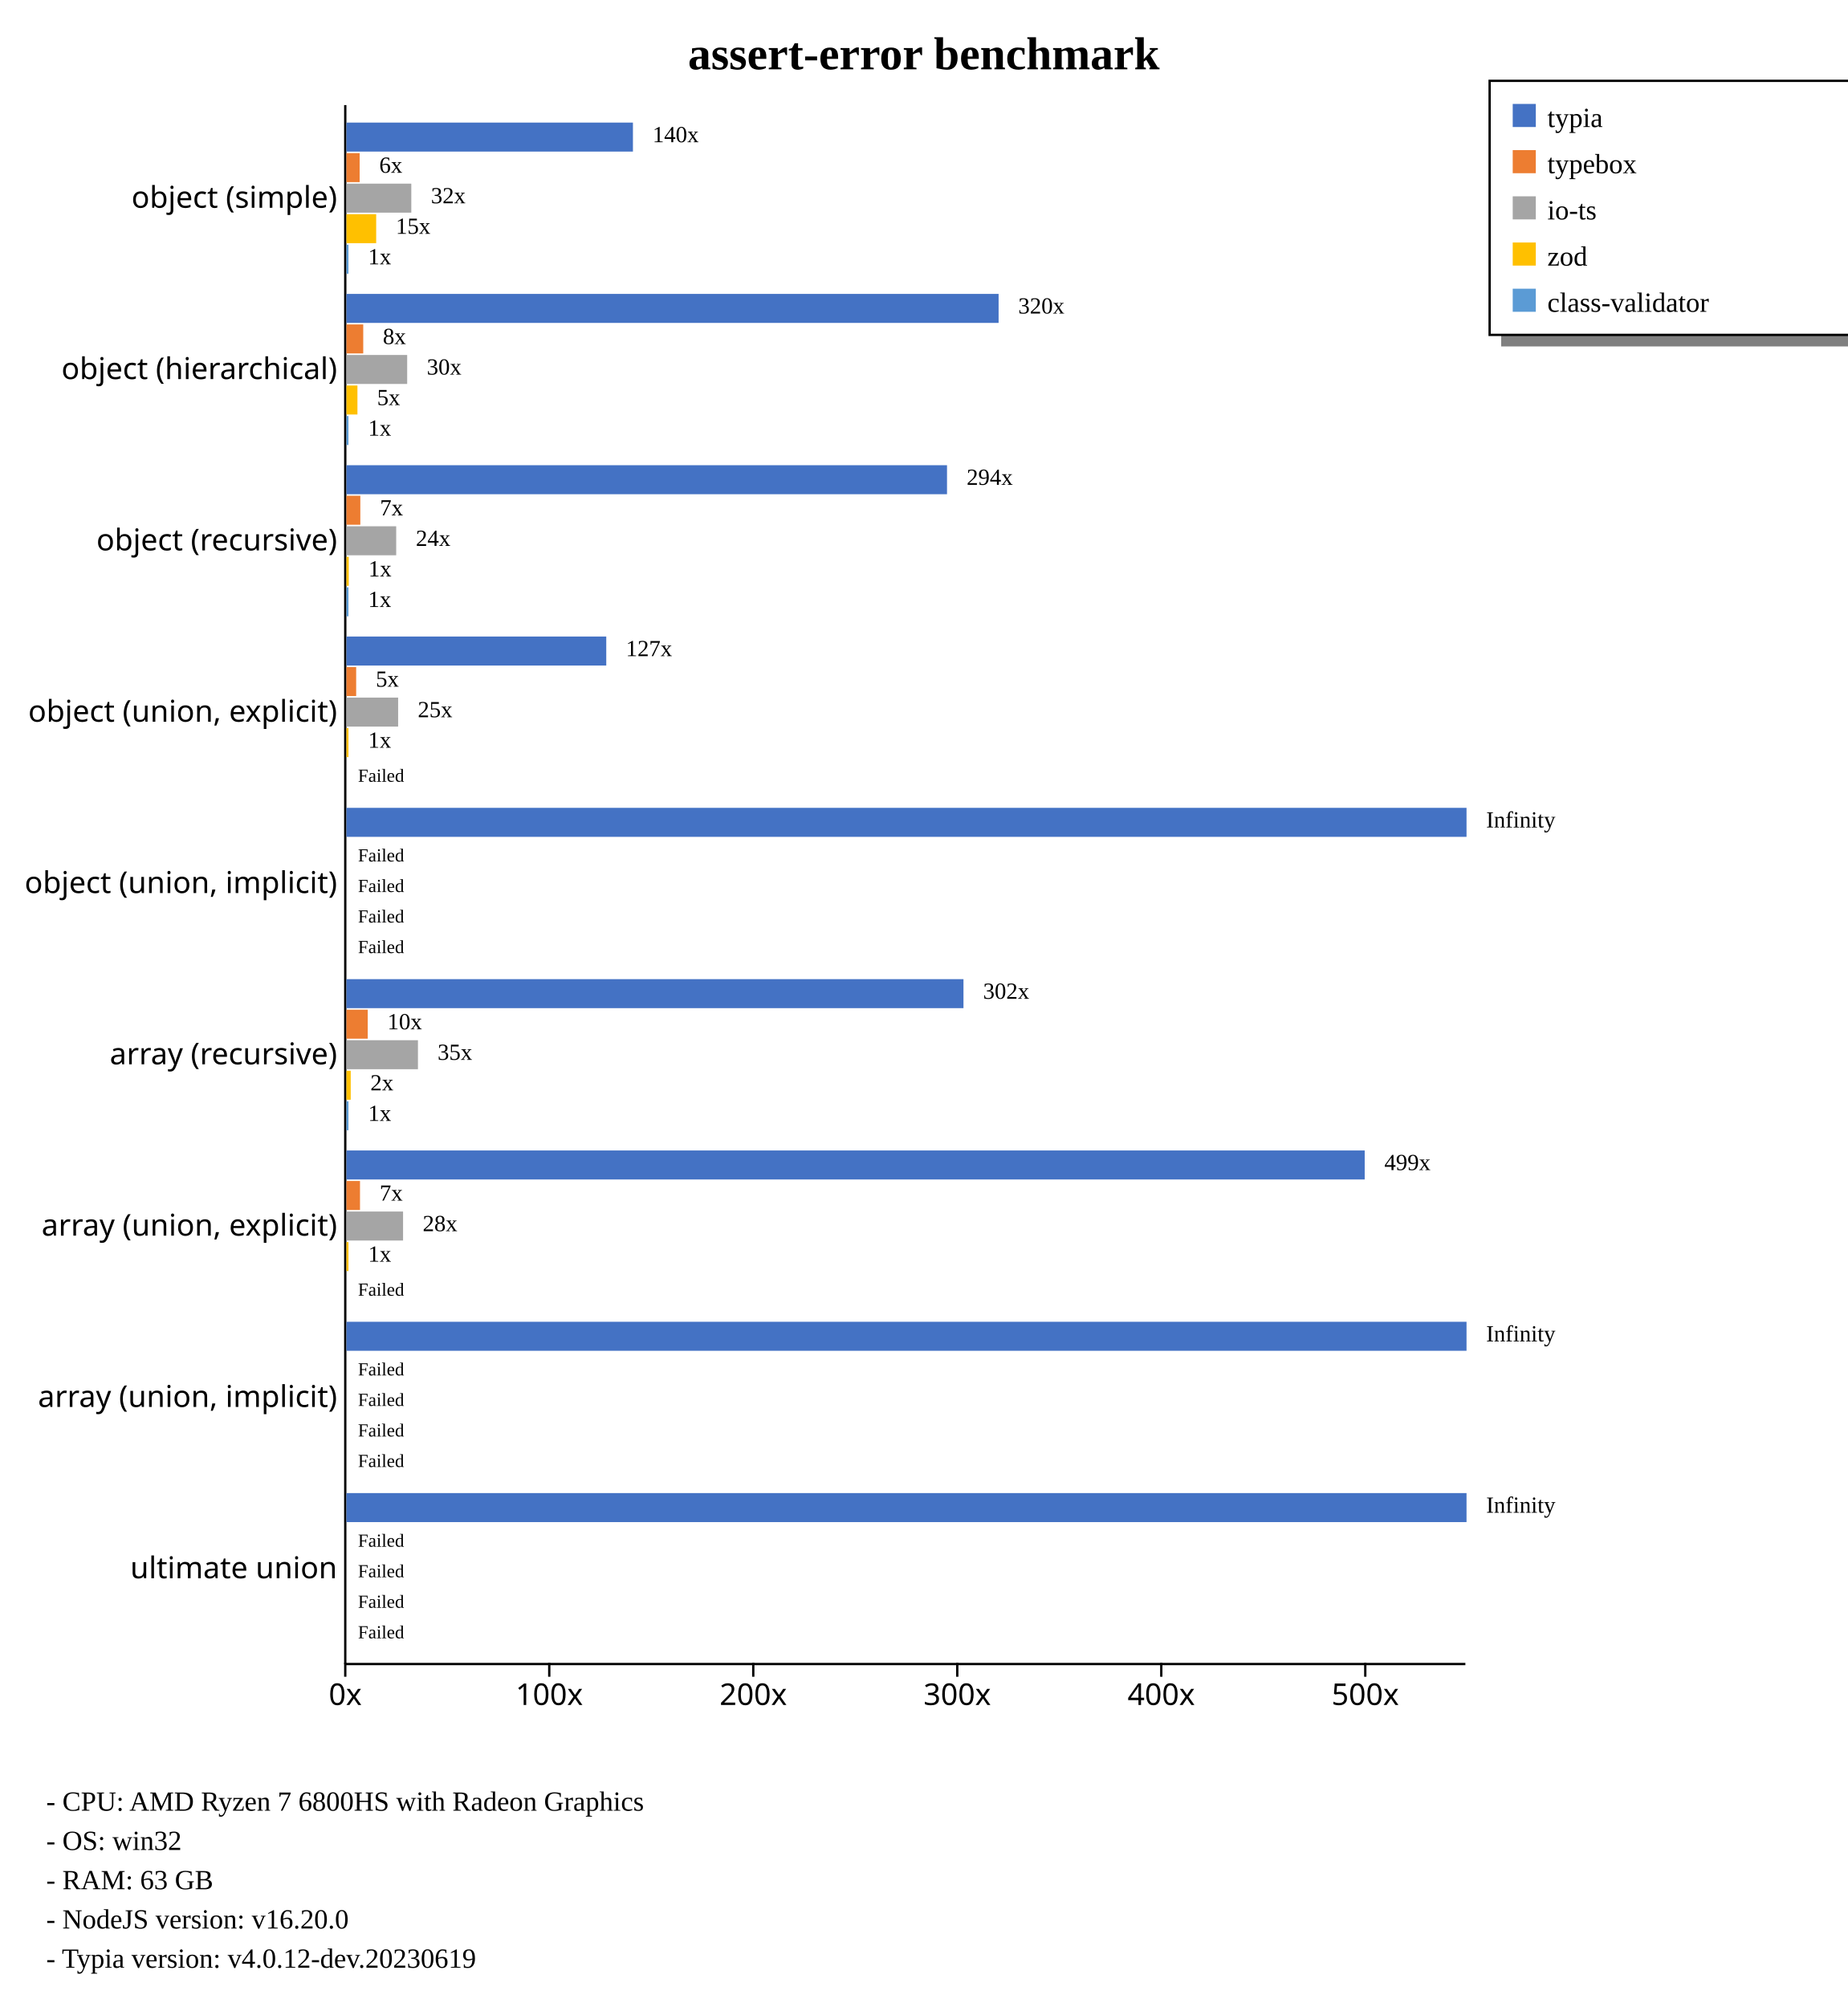
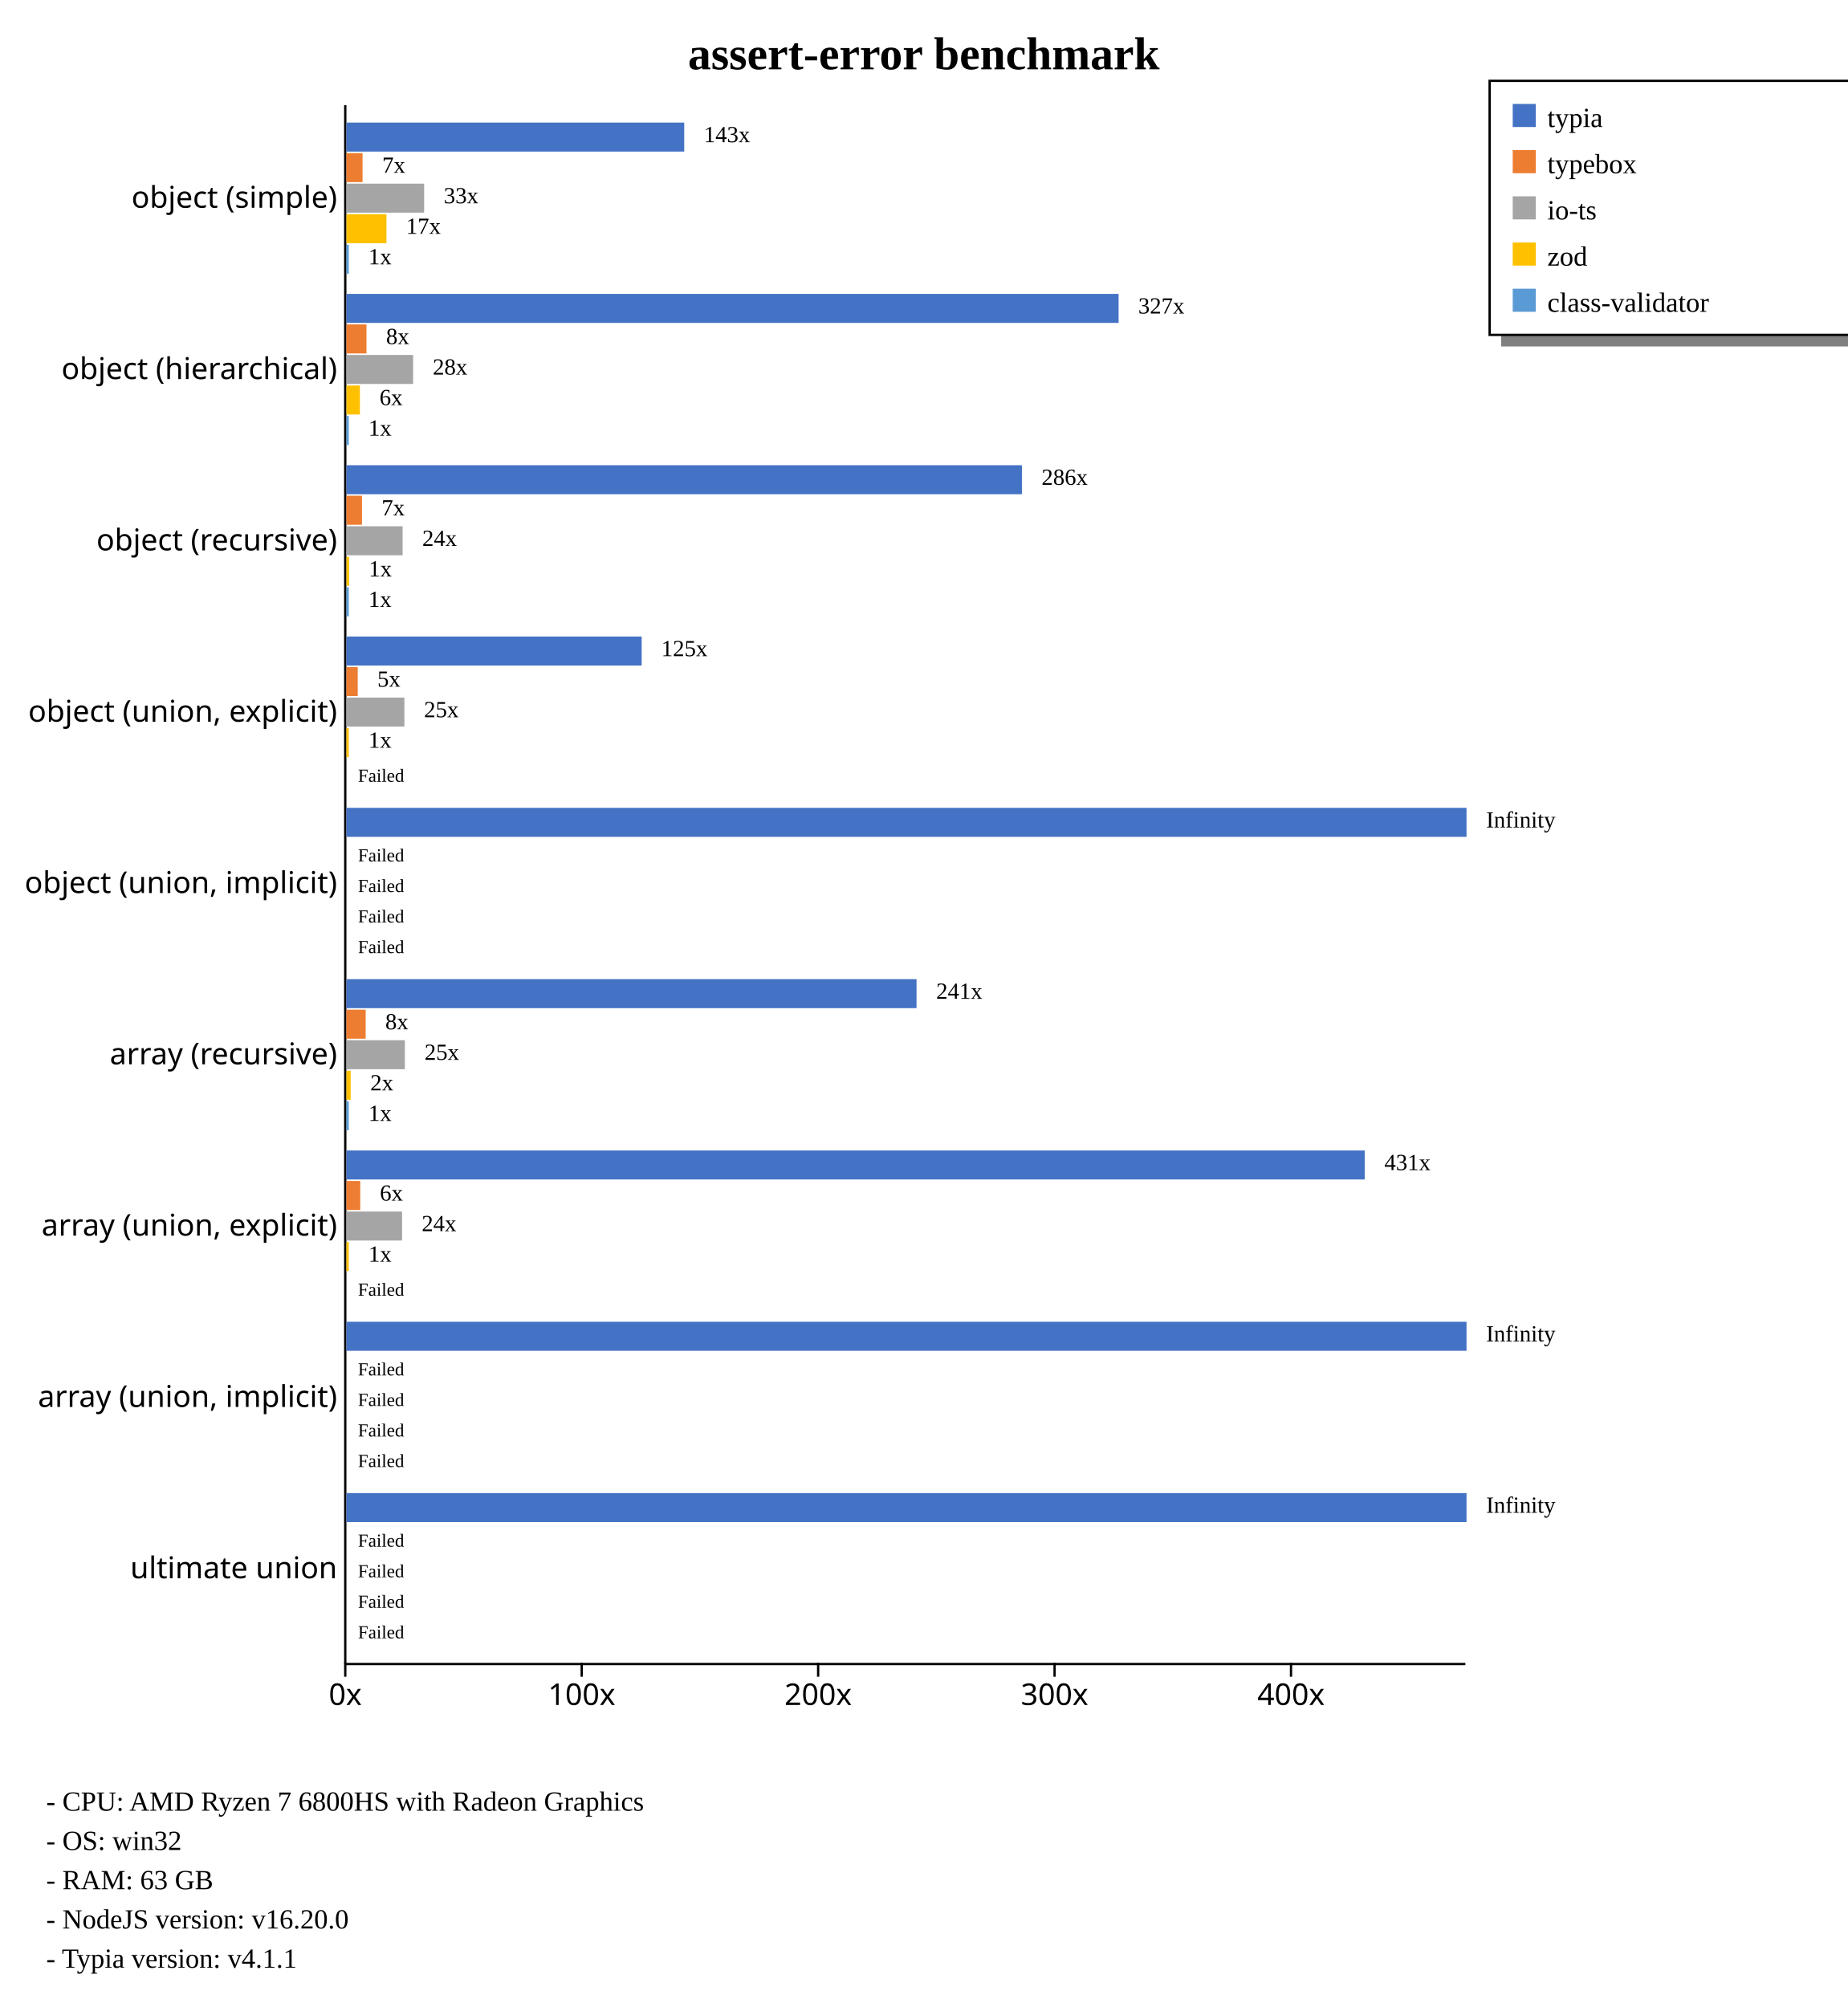
<svg xmlns="http://www.w3.org/2000/svg" width="800" height="869" style="background-color: white;">
  <g class="y axis" transform="translate(149,45)" fill="none" font-size="10" font-family="sans-serif" text-anchor="end" style="font-size: 13px;">
    <path class="domain" stroke="currentColor" d="M0.5,0.5V675.5" />
    <g class="tick" opacity="1" transform="translate(0,40.7967)" style="font-size: 13px;">
      <line stroke="currentColor" x2="0" />
      <text fill="currentColor" x="-3" dy="0.32em">object (simple)    </text>
    </g>
    <g class="tick" opacity="1" transform="translate(0,114.9725)" style="font-size: 13px;">
      <line stroke="currentColor" x2="0" />
      <text fill="currentColor" x="-3" dy="0.32em">object (hierarchical)    </text>
    </g>
    <g class="tick" opacity="1" transform="translate(0,189.1484)" style="font-size: 13px;">
      <line stroke="currentColor" x2="0" />
      <text fill="currentColor" x="-3" dy="0.32em">object (recursive)    </text>
    </g>
    <g class="tick" opacity="1" transform="translate(0,263.3242)" style="font-size: 13px;">
      <line stroke="currentColor" x2="0" />
      <text fill="currentColor" x="-3" dy="0.32em">object (union, explicit)    </text>
    </g>
    <g class="tick" opacity="1" transform="translate(0,337.5)" style="font-size: 13px;">
      <line stroke="currentColor" x2="0" />
      <text fill="currentColor" x="-3" dy="0.32em">object (union, implicit)    </text>
    </g>
    <g class="tick" opacity="1" transform="translate(0,411.6758)" style="font-size: 13px;">
      <line stroke="currentColor" x2="0" />
      <text fill="currentColor" x="-3" dy="0.32em">array (recursive)    </text>
    </g>
    <g class="tick" opacity="1" transform="translate(0,485.8516)" style="font-size: 13px;">
      <line stroke="currentColor" x2="0" />
      <text fill="currentColor" x="-3" dy="0.32em">array (union, explicit)    </text>
    </g>
    <g class="tick" opacity="1" transform="translate(0,560.0275)" style="font-size: 13px;">
      <line stroke="currentColor" x2="0" />
      <text fill="currentColor" x="-3" dy="0.32em">array (union, implicit)    </text>
    </g>
    <g class="tick" opacity="1" transform="translate(0,634.2033)" style="font-size: 13px;">
      <line stroke="currentColor" x2="0" />
      <text fill="currentColor" x="-3" dy="0.32em">ultimate union    </text>
    </g>
  </g>
  <g class="x axis" transform="translate(149,720)" fill="none" font-size="10" font-family="sans-serif" text-anchor="middle" style="font-size: 13px;">
    <path class="domain" stroke="currentColor" d="M0.5,0.5H485.5" />
    <g class="tick" opacity="1" transform="translate(0.5,0)" style="font-size: 13px;">
      <line stroke="currentColor" y2="6" />
      <text fill="currentColor" y="9" dy="0.71em">0x</text>
    </g>
-     <g class="tick" opacity="1" transform="translate(88.83088,0)" style="font-size: 13px;">
+     <g class="tick" opacity="1" transform="translate(102.876,0)" style="font-size: 13px;">
      <line stroke="currentColor" y2="6" />
      <text fill="currentColor" y="9" dy="0.71em">100x</text>
    </g>
-     <g class="tick" opacity="1" transform="translate(177.1618,0)" style="font-size: 13px;">
+     <g class="tick" opacity="1" transform="translate(205.2519,0)" style="font-size: 13px;">
      <line stroke="currentColor" y2="6" />
      <text fill="currentColor" y="9" dy="0.71em">200x</text>
    </g>
-     <g class="tick" opacity="1" transform="translate(265.4926,0)" style="font-size: 13px;">
+     <g class="tick" opacity="1" transform="translate(307.6279,0)" style="font-size: 13px;">
      <line stroke="currentColor" y2="6" />
      <text fill="currentColor" y="9" dy="0.71em">300x</text>
    </g>
-     <g class="tick" opacity="1" transform="translate(353.8235,0)" style="font-size: 13px;">
+     <g class="tick" opacity="1" transform="translate(410.0039,0)" style="font-size: 13px;">
      <line stroke="currentColor" y2="6" />
      <text fill="currentColor" y="9" dy="0.71em">400x</text>
-     </g>
-     <g class="tick" opacity="1" transform="translate(442.1544,0)" style="font-size: 13px;">
-       <line stroke="currentColor" y2="6" />
-       <text fill="currentColor" y="9" dy="0.71em">500x</text>
    </g>
  </g>
  <text transform="translate(400, 30)" style="text-anchor: middle; font-size: 20px; font-weight: bold;">assert-error benchmark</text>
  <rect x="650" y="145" width="230" height="5" fill="gray" />
  <rect x="645" y="35" width="230" height="110" fill="none" stroke="black" />
  <rect x="655" y="45" width="10" height="10" style="fill: #4472c4;" />
  <text x="670" y="55" style="font-size: 12px;">typia</text>
  <rect x="655" y="65" width="10" height="10" style="fill: #ed7d31;" />
  <text x="670" y="75" style="font-size: 12px;">typebox</text>
  <rect x="655" y="85" width="10" height="10" style="fill: #a5a5a5;" />
  <text x="670" y="95" style="font-size: 12px;">io-ts</text>
  <rect x="655" y="105" width="10" height="10" style="fill: #ffc000;" />
  <text x="670" y="115" style="font-size: 12px;">zod</text>
  <rect x="655" y="125" width="10" height="10" style="fill: #5b9bd5;" />
  <text x="670" y="135" style="font-size: 12px;">class-validator</text>
  <text x="20" y="784" style="font-size: 12px;">  - CPU: AMD Ryzen 7 6800HS with Radeon Graphics</text>
  <text x="20" y="801" style="font-size: 12px;">  - OS: win32</text>
  <text x="20" y="818" style="font-size: 12px;">  - RAM: 63 GB</text>
  <text x="20" y="835" style="font-size: 12px;">  - NodeJS version: v16.20.0</text>
-   <text x="20" y="852" style="font-size: 12px;">  - Typia version: v4.0.12-dev.20230619</text>
+   <text x="20" y="852" style="font-size: 12px;">  - Typia version: v4.1.1</text>
  <g style="font-size: 13px;">
    <g style="font-size: 13px;">
-       <rect x="150" y="53.079" width="124.06" height="12.558" fill="#4472c4" />
-       <rect x="150" y="66.298" width="5.727" height="12.558" fill="#ed7d31" />
-       <rect x="150" y="79.517" width="28.093" height="12.558" fill="#a5a5a5" />
-       <rect x="150" y="92.737" width="12.884" height="12.558" fill="#ffc000" />
-       <rect x="150" y="105.956" width="0.883" height="12.558" fill="#5b9bd5" />
-       <text class="label" x="282.56" y="61.579" font-size="10px">140x</text>
-       <text class="label" x="164.227" y="74.798" font-size="10px">6x</text>
-       <text class="label" x="186.593" y="88.017" font-size="10px">32x</text>
-       <text class="label" x="171.384" y="101.237" font-size="10px">15x</text>
-       <text class="label" x="159.383" y="114.456" font-size="10px">1x</text>
-       <text class="label" x="279.06" y="63.079" font-size="8px" />
-       <text class="label" x="160.727" y="76.298" font-size="8px" />
-       <text class="label" x="183.093" y="89.517" font-size="8px" />
-       <text class="label" x="167.884" y="102.737" font-size="8px" />
-       <text class="label" x="155.883" y="115.956" font-size="8px" />
-     </g>
-     <g style="font-size: 13px;">
-       <rect x="150" y="127.254" width="282.39" height="12.558" fill="#4472c4" />
-       <rect x="150" y="140.474" width="7.279" height="12.558" fill="#ed7d31" />
-       <rect x="150" y="153.693" width="26.305" height="12.558" fill="#a5a5a5" />
-       <rect x="150" y="166.913" width="4.771" height="12.558" fill="#ffc000" />
-       <rect x="150" y="180.132" width="0.883" height="12.558" fill="#5b9bd5" />
-       <text class="label" x="440.89" y="135.754" font-size="10px">320x</text>
-       <text class="label" x="165.779" y="148.974" font-size="10px">8x</text>
-       <text class="label" x="184.805" y="162.193" font-size="10px">30x</text>
-       <text class="label" x="163.271" y="175.413" font-size="10px">5x</text>
-       <text class="label" x="159.383" y="188.632" font-size="10px">1x</text>
-       <text class="label" x="437.39" y="137.254" font-size="8px" />
-       <text class="label" x="162.279" y="150.474" font-size="8px" />
-       <text class="label" x="181.305" y="163.693" font-size="8px" />
-       <text class="label" x="159.771" y="176.913" font-size="8px" />
-       <text class="label" x="155.883" y="190.132" font-size="8px" />
-     </g>
-     <g style="font-size: 13px;">
-       <rect x="150" y="201.43" width="260.051" height="12.558" fill="#4472c4" />
-       <rect x="150" y="214.65" width="6.02" height="12.558" fill="#ed7d31" />
-       <rect x="150" y="227.869" width="21.552" height="12.558" fill="#a5a5a5" />
-       <rect x="150" y="241.089" width="1.009" height="12.558" fill="#ffc000" />
-       <rect x="150" y="254.308" width="0.883" height="12.558" fill="#5b9bd5" />
-       <text class="label" x="418.551" y="209.93" font-size="10px">294x</text>
-       <text class="label" x="164.52" y="223.15" font-size="10px">7x</text>
-       <text class="label" x="180.052" y="236.369" font-size="10px">24x</text>
-       <text class="label" x="159.509" y="249.589" font-size="10px">1x</text>
-       <text class="label" x="159.383" y="262.808" font-size="10px">1x</text>
-       <text class="label" x="415.051" y="211.43" font-size="8px" />
-       <text class="label" x="161.02" y="224.65" font-size="8px" />
-       <text class="label" x="176.552" y="237.869" font-size="8px" />
-       <text class="label" x="156.009" y="251.089" font-size="8px" />
-       <text class="label" x="155.883" y="264.308" font-size="8px" />
-     </g>
-     <g style="font-size: 13px;">
-       <rect x="150" y="275.606" width="112.508" height="12.558" fill="#4472c4" />
-       <rect x="150" y="288.825" width="4.217" height="12.558" fill="#ed7d31" />
-       <rect x="150" y="302.045" width="22.389" height="12.558" fill="#a5a5a5" />
-       <rect x="150" y="315.264" width="0.883" height="12.558" fill="#ffc000" />
+       <rect x="150" y="53.079" width="146.264" height="12.558" fill="#4472c4" />
+       <rect x="150" y="66.298" width="6.978" height="12.558" fill="#ed7d31" />
+       <rect x="150" y="79.517" width="33.647" height="12.558" fill="#a5a5a5" />
+       <rect x="150" y="92.737" width="17.331" height="12.558" fill="#ffc000" />
+       <rect x="150" y="105.956" width="1.024" height="12.558" fill="#5b9bd5" />
+       <text class="label" x="304.764" y="61.579" font-size="10px">143x</text>
+       <text class="label" x="165.478" y="74.798" font-size="10px">7x</text>
+       <text class="label" x="192.147" y="88.017" font-size="10px">33x</text>
+       <text class="label" x="175.831" y="101.237" font-size="10px">17x</text>
+       <text class="label" x="159.524" y="114.456" font-size="10px">1x</text>
+       <text class="label" x="301.264" y="63.079" font-size="8px" />
+       <text class="label" x="161.978" y="76.298" font-size="8px" />
+       <text class="label" x="188.647" y="89.517" font-size="8px" />
+       <text class="label" x="172.331" y="102.737" font-size="8px" />
+       <text class="label" x="156.024" y="115.956" font-size="8px" />
+     </g>
+     <g style="font-size: 13px;">
+       <rect x="150" y="127.254" width="334.35" height="12.558" fill="#4472c4" />
+       <rect x="150" y="140.474" width="8.678" height="12.558" fill="#ed7d31" />
+       <rect x="150" y="153.693" width="28.888" height="12.558" fill="#a5a5a5" />
+       <rect x="150" y="166.913" width="5.832" height="12.558" fill="#ffc000" />
+       <rect x="150" y="180.132" width="1.024" height="12.558" fill="#5b9bd5" />
+       <text class="label" x="492.85" y="135.754" font-size="10px">327x</text>
+       <text class="label" x="167.178" y="148.974" font-size="10px">8x</text>
+       <text class="label" x="187.388" y="162.193" font-size="10px">28x</text>
+       <text class="label" x="164.332" y="175.413" font-size="10px">6x</text>
+       <text class="label" x="159.524" y="188.632" font-size="10px">1x</text>
+       <text class="label" x="489.35" y="137.254" font-size="8px" />
+       <text class="label" x="163.678" y="150.474" font-size="8px" />
+       <text class="label" x="183.888" y="163.693" font-size="8px" />
+       <text class="label" x="160.832" y="176.913" font-size="8px" />
+       <text class="label" x="156.024" y="190.132" font-size="8px" />
+     </g>
+     <g style="font-size: 13px;">
+       <rect x="150" y="201.43" width="292.48" height="12.558" fill="#4472c4" />
+       <rect x="150" y="214.65" width="6.731" height="12.558" fill="#ed7d31" />
+       <rect x="150" y="227.869" width="24.325" height="12.558" fill="#a5a5a5" />
+       <rect x="150" y="241.089" width="1.157" height="12.558" fill="#ffc000" />
+       <rect x="150" y="254.308" width="1.024" height="12.558" fill="#5b9bd5" />
+       <text class="label" x="450.98" y="209.93" font-size="10px">286x</text>
+       <text class="label" x="165.231" y="223.15" font-size="10px">7x</text>
+       <text class="label" x="182.825" y="236.369" font-size="10px">24x</text>
+       <text class="label" x="159.657" y="249.589" font-size="10px">1x</text>
+       <text class="label" x="159.524" y="262.808" font-size="10px">1x</text>
+       <text class="label" x="447.48" y="211.43" font-size="8px" />
+       <text class="label" x="161.731" y="224.65" font-size="8px" />
+       <text class="label" x="179.325" y="237.869" font-size="8px" />
+       <text class="label" x="156.157" y="251.089" font-size="8px" />
+       <text class="label" x="156.024" y="264.308" font-size="8px" />
+     </g>
+     <g style="font-size: 13px;">
+       <rect x="150" y="275.606" width="127.834" height="12.558" fill="#4472c4" />
+       <rect x="150" y="288.825" width="4.892" height="12.558" fill="#ed7d31" />
+       <rect x="150" y="302.045" width="25.099" height="12.558" fill="#a5a5a5" />
+       <rect x="150" y="315.264" width="1.024" height="12.558" fill="#ffc000" />
      <rect x="150" y="328.484" width="0" height="12.558" fill="#5b9bd5" />
-       <text class="label" x="271.008" y="284.106" font-size="10px">127x</text>
-       <text class="label" x="162.717" y="297.325" font-size="10px">5x</text>
-       <text class="label" x="180.889" y="310.545" font-size="10px">25x</text>
-       <text class="label" x="159.383" y="323.764" font-size="10px">1x</text>
+       <text class="label" x="286.334" y="284.106" font-size="10px">125x</text>
+       <text class="label" x="163.392" y="297.325" font-size="10px">5x</text>
+       <text class="label" x="183.599" y="310.545" font-size="10px">25x</text>
+       <text class="label" x="159.524" y="323.764" font-size="10px">1x</text>
      <text class="label" x="158.5" y="336.984" font-size="10px" />
-       <text class="label" x="267.508" y="285.606" font-size="8px" />
-       <text class="label" x="159.217" y="298.825" font-size="8px" />
-       <text class="label" x="177.389" y="312.045" font-size="8px" />
-       <text class="label" x="155.883" y="325.264" font-size="8px" />
+       <text class="label" x="282.834" y="285.606" font-size="8px" />
+       <text class="label" x="159.892" y="298.825" font-size="8px" />
+       <text class="label" x="180.099" y="312.045" font-size="8px" />
+       <text class="label" x="156.024" y="325.264" font-size="8px" />
      <text class="label" x="155" y="338.484" font-size="8px">Failed</text>
    </g>
    <g style="font-size: 13px;">
      <rect x="150" y="349.782" width="485" height="12.558" fill="#4472c4" />
      <rect x="150" y="363.001" width="0" height="12.558" fill="#ed7d31" />
      <rect x="150" y="376.221" width="0" height="12.558" fill="#a5a5a5" />
      <rect x="150" y="389.44" width="0" height="12.558" fill="#ffc000" />
      <rect x="150" y="402.66" width="0" height="12.558" fill="#5b9bd5" />
      <text class="label" x="643.5" y="358.282" font-size="10px">Infinity</text>
      <text class="label" x="158.5" y="371.501" font-size="10px" />
      <text class="label" x="158.5" y="384.721" font-size="10px" />
      <text class="label" x="158.5" y="397.94" font-size="10px" />
      <text class="label" x="158.5" y="411.16" font-size="10px" />
      <text class="label" x="640" y="359.782" font-size="8px" />
      <text class="label" x="155" y="373.001" font-size="8px">Failed</text>
      <text class="label" x="155" y="386.221" font-size="8px">Failed</text>
      <text class="label" x="155" y="399.44" font-size="8px">Failed</text>
      <text class="label" x="155" y="412.66" font-size="8px">Failed</text>
    </g>
    <g style="font-size: 13px;">
-       <rect x="150" y="423.958" width="267.178" height="12.558" fill="#4472c4" />
-       <rect x="150" y="437.177" width="9.229" height="12.558" fill="#ed7d31" />
-       <rect x="150" y="450.397" width="30.97" height="12.558" fill="#a5a5a5" />
-       <rect x="150" y="463.616" width="1.862" height="12.558" fill="#ffc000" />
-       <rect x="150" y="476.835" width="0.883" height="12.558" fill="#5b9bd5" />
-       <text class="label" x="425.678" y="432.458" font-size="10px">302x</text>
-       <text class="label" x="167.729" y="445.677" font-size="10px">10x</text>
-       <text class="label" x="189.47" y="458.897" font-size="10px">35x</text>
-       <text class="label" x="160.362" y="472.116" font-size="10px">2x</text>
-       <text class="label" x="159.383" y="485.335" font-size="10px">1x</text>
-       <text class="label" x="422.178" y="433.958" font-size="8px" />
-       <text class="label" x="164.229" y="447.177" font-size="8px" />
-       <text class="label" x="185.97" y="460.397" font-size="8px" />
-       <text class="label" x="156.862" y="473.616" font-size="8px" />
-       <text class="label" x="155.883" y="486.835" font-size="8px" />
+       <rect x="150" y="423.958" width="246.855" height="12.558" fill="#4472c4" />
+       <rect x="150" y="437.177" width="8.333" height="12.558" fill="#ed7d31" />
+       <rect x="150" y="450.397" width="25.311" height="12.558" fill="#a5a5a5" />
+       <rect x="150" y="463.616" width="1.835" height="12.558" fill="#ffc000" />
+       <rect x="150" y="476.835" width="1.024" height="12.558" fill="#5b9bd5" />
+       <text class="label" x="405.355" y="432.458" font-size="10px">241x</text>
+       <text class="label" x="166.833" y="445.677" font-size="10px">8x</text>
+       <text class="label" x="183.811" y="458.897" font-size="10px">25x</text>
+       <text class="label" x="160.335" y="472.116" font-size="10px">2x</text>
+       <text class="label" x="159.524" y="485.335" font-size="10px">1x</text>
+       <text class="label" x="401.855" y="433.958" font-size="8px" />
+       <text class="label" x="163.333" y="447.177" font-size="8px" />
+       <text class="label" x="180.311" y="460.397" font-size="8px" />
+       <text class="label" x="156.835" y="473.616" font-size="8px" />
+       <text class="label" x="156.024" y="486.835" font-size="8px" />
    </g>
    <g style="font-size: 13px;">
      <rect x="150" y="498.134" width="440.909" height="12.558" fill="#4472c4" />
-       <rect x="150" y="511.353" width="5.881" height="12.558" fill="#ed7d31" />
-       <rect x="150" y="524.572" width="24.522" height="12.558" fill="#a5a5a5" />
-       <rect x="150" y="537.792" width="0.883" height="12.558" fill="#ffc000" />
+       <rect x="150" y="511.353" width="5.98" height="12.558" fill="#ed7d31" />
+       <rect x="150" y="524.572" width="24.099" height="12.558" fill="#a5a5a5" />
+       <rect x="150" y="537.792" width="1.024" height="12.558" fill="#ffc000" />
      <rect x="150" y="551.011" width="0" height="12.558" fill="#5b9bd5" />
-       <text class="label" x="599.409" y="506.634" font-size="10px">499x</text>
-       <text class="label" x="164.381" y="519.853" font-size="10px">7x</text>
-       <text class="label" x="183.022" y="533.072" font-size="10px">28x</text>
-       <text class="label" x="159.383" y="546.292" font-size="10px">1x</text>
+       <text class="label" x="599.409" y="506.634" font-size="10px">431x</text>
+       <text class="label" x="164.48" y="519.853" font-size="10px">6x</text>
+       <text class="label" x="182.599" y="533.072" font-size="10px">24x</text>
+       <text class="label" x="159.524" y="546.292" font-size="10px">1x</text>
      <text class="label" x="158.5" y="559.511" font-size="10px" />
      <text class="label" x="595.909" y="508.134" font-size="8px" />
-       <text class="label" x="160.881" y="521.353" font-size="8px" />
-       <text class="label" x="179.522" y="534.572" font-size="8px" />
-       <text class="label" x="155.883" y="547.792" font-size="8px" />
+       <text class="label" x="160.98" y="521.353" font-size="8px" />
+       <text class="label" x="179.099" y="534.572" font-size="8px" />
+       <text class="label" x="156.024" y="547.792" font-size="8px" />
      <text class="label" x="155" y="561.011" font-size="8px">Failed</text>
    </g>
    <g style="font-size: 13px;">
      <rect x="150" y="572.309" width="485" height="12.558" fill="#4472c4" />
      <rect x="150" y="585.529" width="0" height="12.558" fill="#ed7d31" />
      <rect x="150" y="598.748" width="0" height="12.558" fill="#a5a5a5" />
      <rect x="150" y="611.968" width="0" height="12.558" fill="#ffc000" />
      <rect x="150" y="625.187" width="0" height="12.558" fill="#5b9bd5" />
      <text class="label" x="643.5" y="580.809" font-size="10px">Infinity</text>
      <text class="label" x="158.5" y="594.029" font-size="10px" />
      <text class="label" x="158.5" y="607.248" font-size="10px" />
      <text class="label" x="158.5" y="620.468" font-size="10px" />
      <text class="label" x="158.5" y="633.687" font-size="10px" />
      <text class="label" x="640" y="582.309" font-size="8px" />
      <text class="label" x="155" y="595.529" font-size="8px">Failed</text>
      <text class="label" x="155" y="608.748" font-size="8px">Failed</text>
      <text class="label" x="155" y="621.968" font-size="8px">Failed</text>
      <text class="label" x="155" y="635.187" font-size="8px">Failed</text>
    </g>
    <g style="font-size: 13px;">
      <rect x="150" y="646.485" width="485" height="12.558" fill="#4472c4" />
      <rect x="150" y="659.705" width="0" height="12.558" fill="#ed7d31" />
      <rect x="150" y="672.924" width="0" height="12.558" fill="#a5a5a5" />
      <rect x="150" y="686.144" width="0" height="12.558" fill="#ffc000" />
      <rect x="150" y="699.363" width="0" height="12.558" fill="#5b9bd5" />
      <text class="label" x="643.5" y="654.985" font-size="10px">Infinity</text>
      <text class="label" x="158.5" y="668.205" font-size="10px" />
      <text class="label" x="158.5" y="681.424" font-size="10px" />
      <text class="label" x="158.5" y="694.644" font-size="10px" />
      <text class="label" x="158.5" y="707.863" font-size="10px" />
      <text class="label" x="640" y="656.485" font-size="8px" />
      <text class="label" x="155" y="669.705" font-size="8px">Failed</text>
      <text class="label" x="155" y="682.924" font-size="8px">Failed</text>
      <text class="label" x="155" y="696.144" font-size="8px">Failed</text>
      <text class="label" x="155" y="709.363" font-size="8px">Failed</text>
    </g>
  </g>
</svg>
